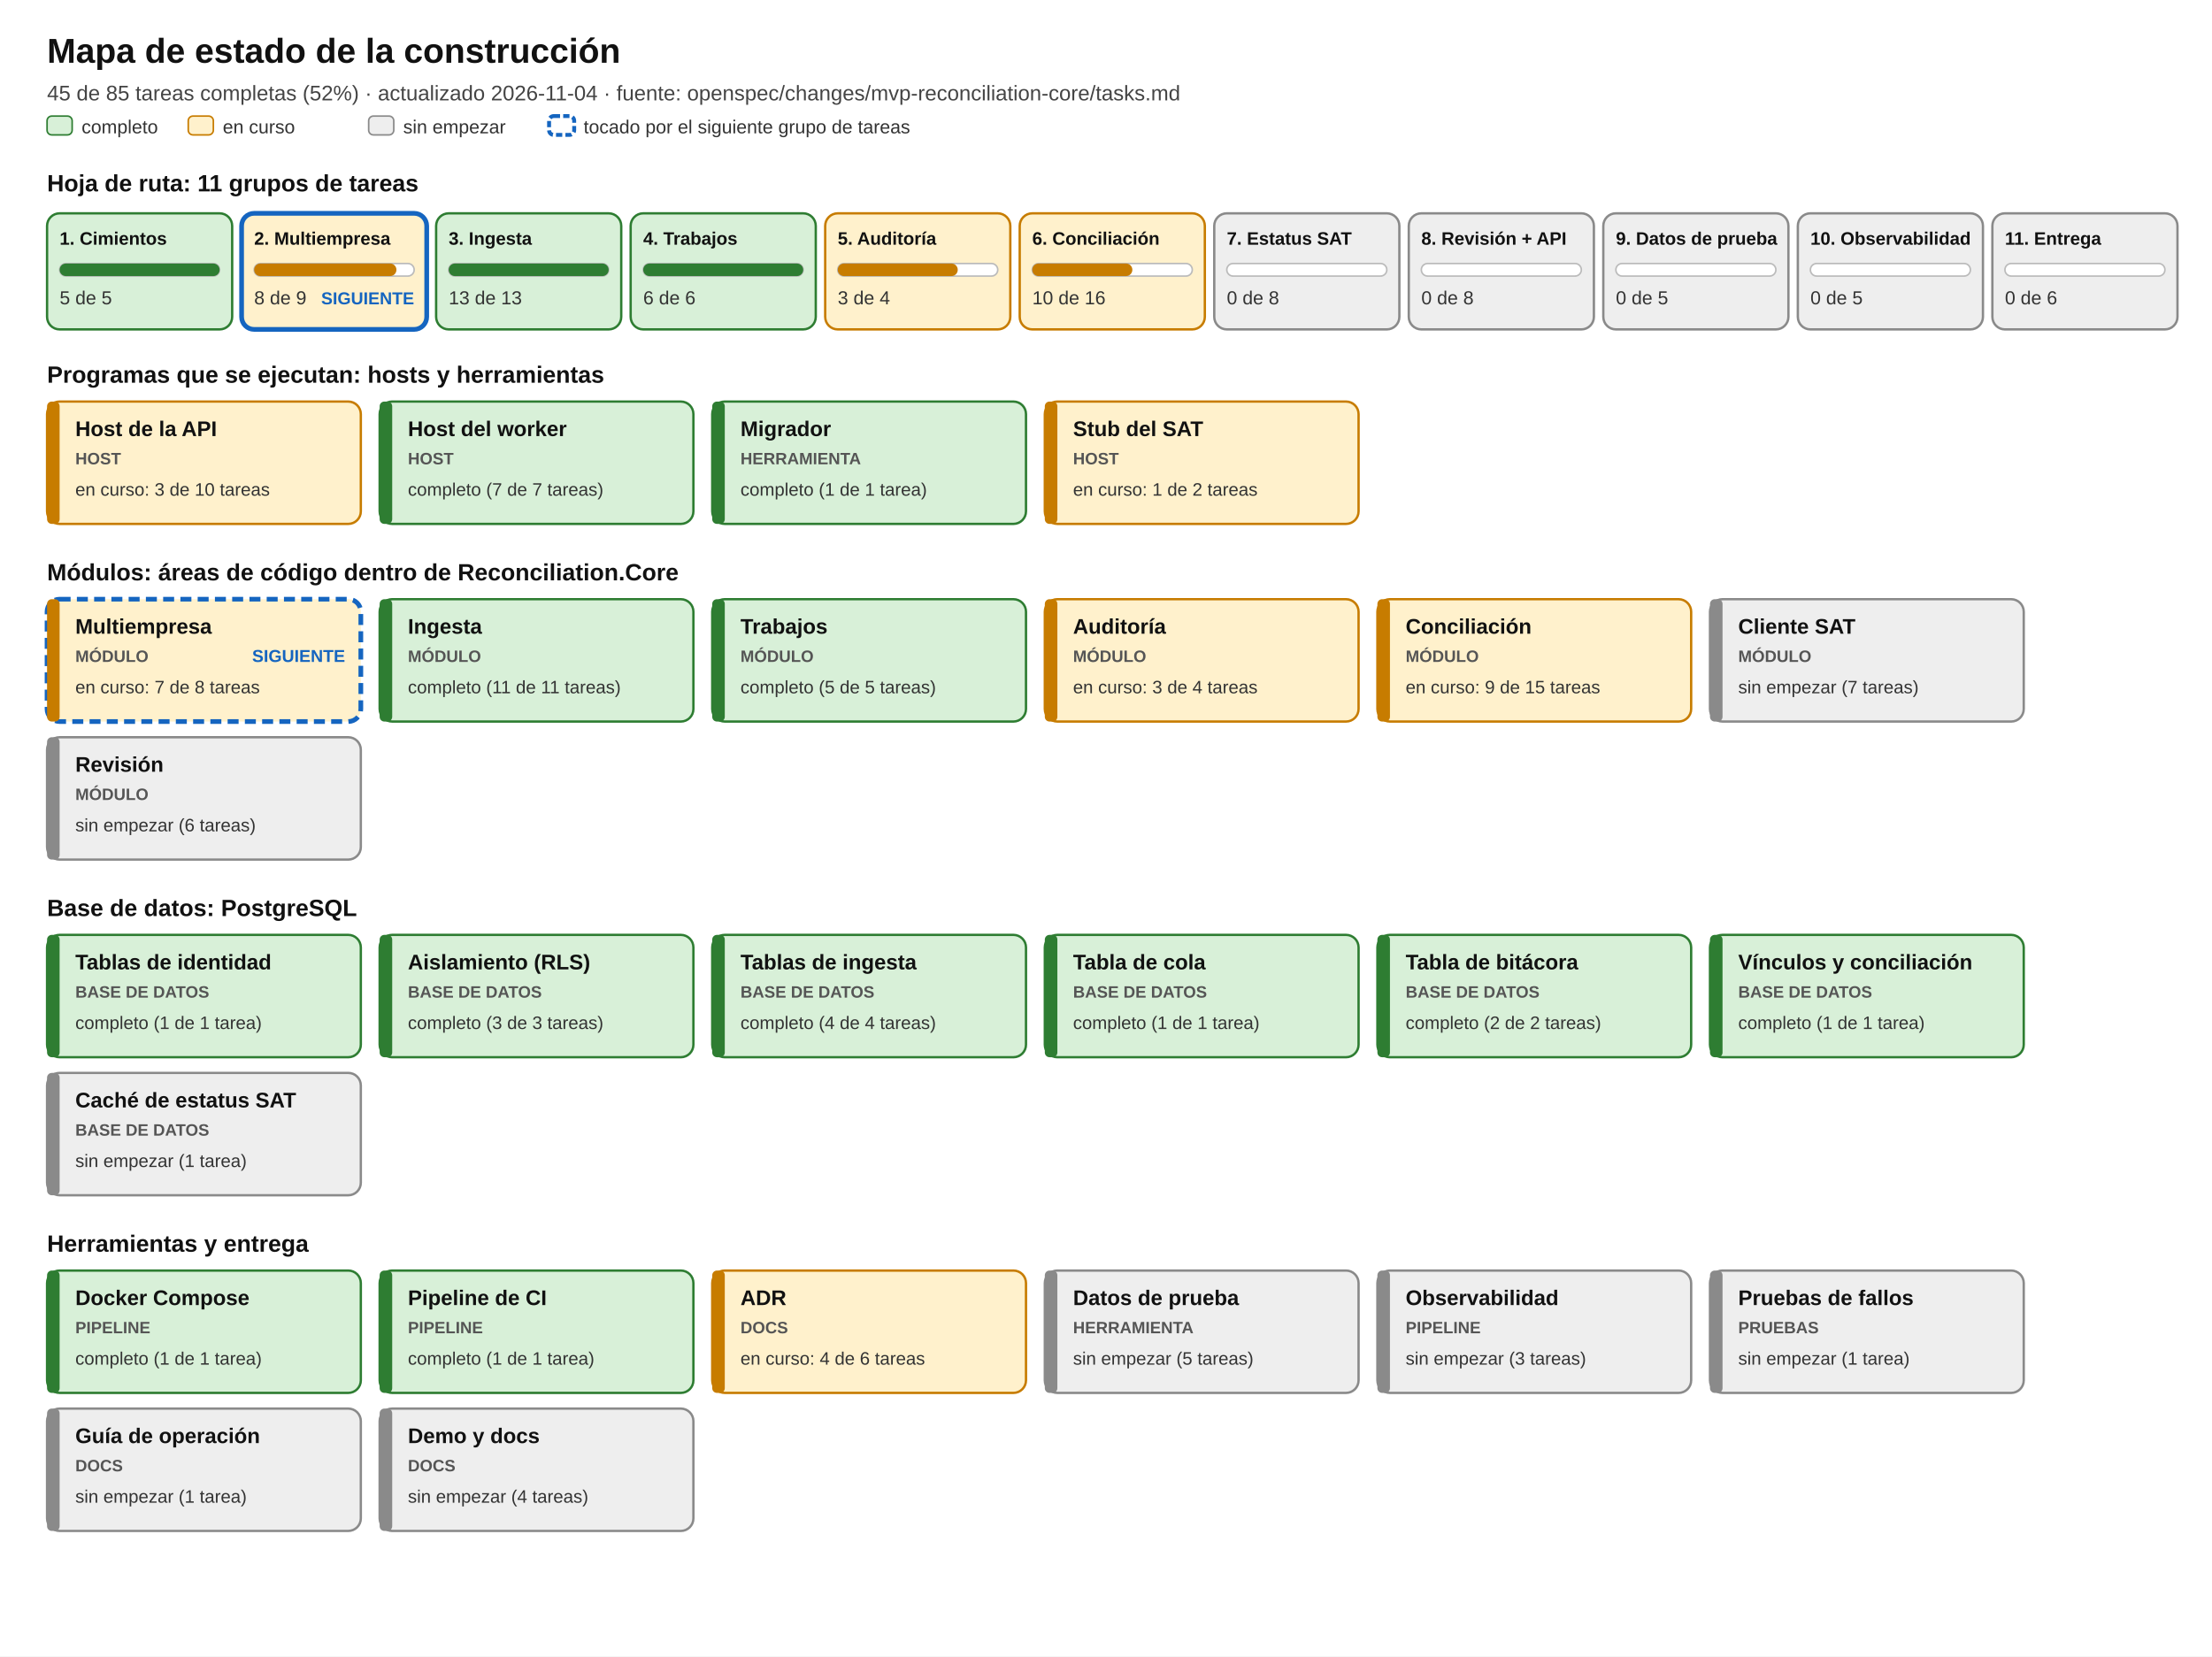
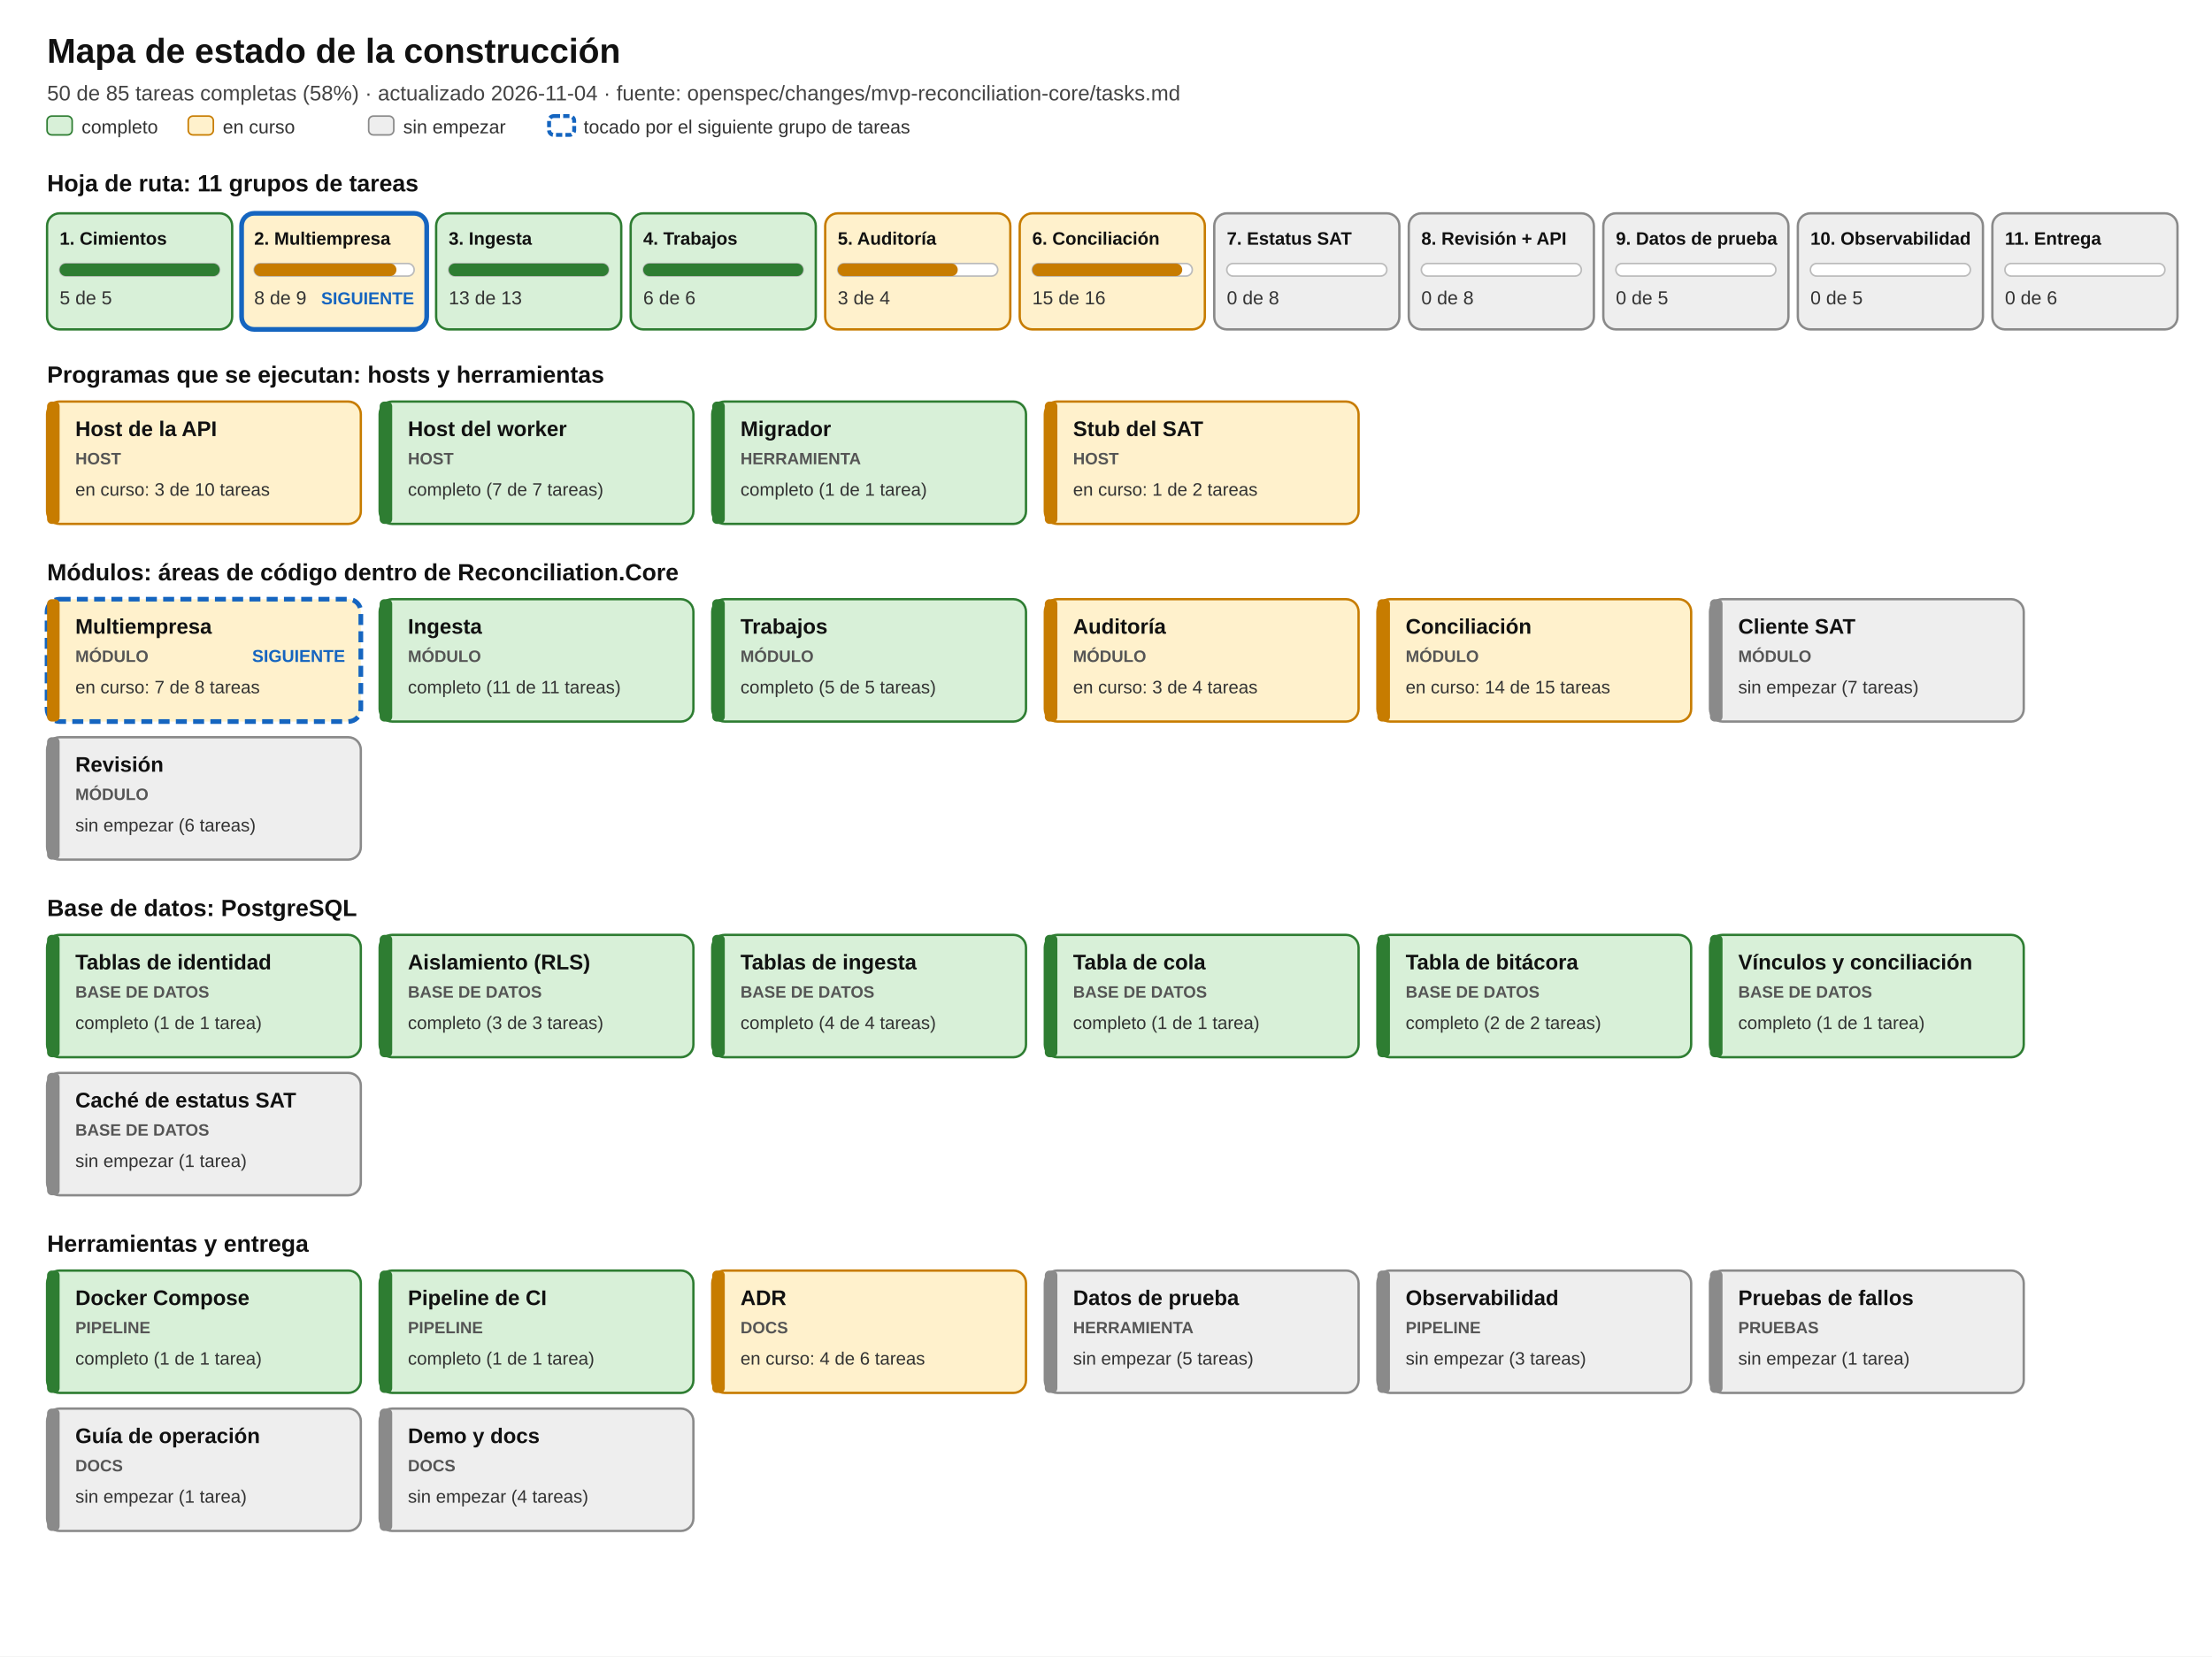
<svg xmlns="http://www.w3.org/2000/svg" width="1410" height="1056" viewBox="0 0 1410 1056" font-family="Liberation Sans, Arial, sans-serif">
  <rect width="1410" height="1056" fill="#fff" />
  <text x="30" y="40" font-size="22" font-weight="bold" fill="#111">Mapa de estado de la construcción</text>
-   <text x="30" y="64" font-size="13.5" fill="#444">45 de 85 tareas completas (52%) · actualizado 2026-11-04 · fuente: openspec/changes/mvp-reconciliation-core/tasks.md</text>
+   <text x="30" y="64" font-size="13.5" fill="#444">50 de 85 tareas completas (58%) · actualizado 2026-11-04 · fuente: openspec/changes/mvp-reconciliation-core/tasks.md</text>
  <rect x="30" y="74" width="16" height="12" rx="3" fill="#d8f0d8" stroke="#2e7d32" />
  <text x="52" y="85" font-size="12" fill="#333">completo</text>
  <rect x="120" y="74" width="16" height="12" rx="3" fill="#fff1cc" stroke="#c77c00" />
  <text x="142" y="85" font-size="12" fill="#333">en curso</text>
  <rect x="235" y="74" width="16" height="12" rx="3" fill="#eeeeee" stroke="#8a8a8a" />
  <text x="257" y="85" font-size="12" fill="#333">sin empezar</text>
  <rect x="350" y="74" width="16" height="12" rx="3" fill="#fff" stroke="#1565c0" stroke-width="2.5" stroke-dasharray="4 2" />
  <text x="372" y="85" font-size="12" fill="#333">tocado por el siguiente grupo de tareas</text>
  <text x="30" y="122" font-size="15" font-weight="bold" fill="#111">Hoja de ruta: 11 grupos de tareas</text>
  <rect x="30" y="136" width="118" height="74" rx="8" fill="#d8f0d8" stroke-width="1.5" stroke="#2e7d32" />
  <text x="38" y="156" font-size="11.5" font-weight="bold" fill="#111">1. Cimientos</text>
  <rect x="38" y="168" width="102" height="8" rx="4" fill="#ffffff" stroke="#bbb" />
  <rect x="38" y="168" width="102.0" height="8" rx="4" fill="#2e7d32" />
  <text x="38" y="194" font-size="12" fill="#333">5 de 5</text>
  <rect x="154" y="136" width="118" height="74" rx="8" fill="#fff1cc" stroke-width="3" stroke="#1565c0" />
  <text x="162" y="156" font-size="11.5" font-weight="bold" fill="#111">2. Multiempresa</text>
  <rect x="162" y="168" width="102" height="8" rx="4" fill="#ffffff" stroke="#bbb" />
  <rect x="162" y="168" width="90.7" height="8" rx="4" fill="#c77c00" />
  <text x="162" y="194" font-size="12" fill="#333">8 de 9</text>
  <text x="264" y="194" text-anchor="end" font-size="11" font-weight="bold" fill="#1565c0">SIGUIENTE</text>
  <rect x="278" y="136" width="118" height="74" rx="8" fill="#d8f0d8" stroke-width="1.5" stroke="#2e7d32" />
  <text x="286" y="156" font-size="11.5" font-weight="bold" fill="#111">3. Ingesta</text>
  <rect x="286" y="168" width="102" height="8" rx="4" fill="#ffffff" stroke="#bbb" />
  <rect x="286" y="168" width="102.0" height="8" rx="4" fill="#2e7d32" />
  <text x="286" y="194" font-size="12" fill="#333">13 de 13</text>
  <rect x="402" y="136" width="118" height="74" rx="8" fill="#d8f0d8" stroke-width="1.5" stroke="#2e7d32" />
  <text x="410" y="156" font-size="11.5" font-weight="bold" fill="#111">4. Trabajos</text>
  <rect x="410" y="168" width="102" height="8" rx="4" fill="#ffffff" stroke="#bbb" />
  <rect x="410" y="168" width="102.0" height="8" rx="4" fill="#2e7d32" />
  <text x="410" y="194" font-size="12" fill="#333">6 de 6</text>
  <rect x="526" y="136" width="118" height="74" rx="8" fill="#fff1cc" stroke-width="1.5" stroke="#c77c00" />
  <text x="534" y="156" font-size="11.5" font-weight="bold" fill="#111">5. Auditoría</text>
  <rect x="534" y="168" width="102" height="8" rx="4" fill="#ffffff" stroke="#bbb" />
  <rect x="534" y="168" width="76.5" height="8" rx="4" fill="#c77c00" />
  <text x="534" y="194" font-size="12" fill="#333">3 de 4</text>
  <rect x="650" y="136" width="118" height="74" rx="8" fill="#fff1cc" stroke-width="1.5" stroke="#c77c00" />
  <text x="658" y="156" font-size="11.5" font-weight="bold" fill="#111">6. Conciliación</text>
  <rect x="658" y="168" width="102" height="8" rx="4" fill="#ffffff" stroke="#bbb" />
-   <rect x="658" y="168" width="63.8" height="8" rx="4" fill="#c77c00" />
-   <text x="658" y="194" font-size="12" fill="#333">10 de 16</text>
+   <rect x="658" y="168" width="95.6" height="8" rx="4" fill="#c77c00" />
+   <text x="658" y="194" font-size="12" fill="#333">15 de 16</text>
  <rect x="774" y="136" width="118" height="74" rx="8" fill="#eeeeee" stroke-width="1.5" stroke="#8a8a8a" />
  <text x="782" y="156" font-size="11.5" font-weight="bold" fill="#111">7. Estatus SAT</text>
  <rect x="782" y="168" width="102" height="8" rx="4" fill="#ffffff" stroke="#bbb" />
  <rect x="782" y="168" width="0.0" height="8" rx="4" fill="#8a8a8a" />
  <text x="782" y="194" font-size="12" fill="#333">0 de 8</text>
  <rect x="898" y="136" width="118" height="74" rx="8" fill="#eeeeee" stroke-width="1.5" stroke="#8a8a8a" />
  <text x="906" y="156" font-size="11.5" font-weight="bold" fill="#111">8. Revisión + API</text>
  <rect x="906" y="168" width="102" height="8" rx="4" fill="#ffffff" stroke="#bbb" />
  <rect x="906" y="168" width="0.0" height="8" rx="4" fill="#8a8a8a" />
  <text x="906" y="194" font-size="12" fill="#333">0 de 8</text>
  <rect x="1022" y="136" width="118" height="74" rx="8" fill="#eeeeee" stroke-width="1.5" stroke="#8a8a8a" />
  <text x="1030" y="156" font-size="11.5" font-weight="bold" fill="#111">9. Datos de prueba</text>
  <rect x="1030" y="168" width="102" height="8" rx="4" fill="#ffffff" stroke="#bbb" />
  <rect x="1030" y="168" width="0.0" height="8" rx="4" fill="#8a8a8a" />
  <text x="1030" y="194" font-size="12" fill="#333">0 de 5</text>
  <rect x="1146" y="136" width="118" height="74" rx="8" fill="#eeeeee" stroke-width="1.5" stroke="#8a8a8a" />
  <text x="1154" y="156" font-size="11.5" font-weight="bold" fill="#111">10. Observabilidad</text>
  <rect x="1154" y="168" width="102" height="8" rx="4" fill="#ffffff" stroke="#bbb" />
  <rect x="1154" y="168" width="0.0" height="8" rx="4" fill="#8a8a8a" />
  <text x="1154" y="194" font-size="12" fill="#333">0 de 5</text>
  <rect x="1270" y="136" width="118" height="74" rx="8" fill="#eeeeee" stroke-width="1.5" stroke="#8a8a8a" />
  <text x="1278" y="156" font-size="11.5" font-weight="bold" fill="#111">11. Entrega</text>
  <rect x="1278" y="168" width="102" height="8" rx="4" fill="#ffffff" stroke="#bbb" />
  <rect x="1278" y="168" width="0.0" height="8" rx="4" fill="#8a8a8a" />
  <text x="1278" y="194" font-size="12" fill="#333">0 de 6</text>
  <text x="30" y="244" font-size="15" font-weight="bold" fill="#111">Programas que se ejecutan: hosts y herramientas</text>
  <rect x="30" y="256" width="200" height="78" rx="8" fill="#fff1cc" stroke="#c77c00" stroke-width="1.5" />
  <rect x="30" y="256" width="8" height="78" rx="3" fill="#c77c00" />
  <text x="48" y="278" font-size="13.5" font-weight="bold" fill="#111">Host de la API</text>
  <text x="48" y="296" font-size="10.5" font-weight="bold" fill="#555">HOST</text>
  <text x="48" y="316" font-size="11.5" fill="#333">en curso: 3 de 10 tareas</text>
  <rect x="242" y="256" width="200" height="78" rx="8" fill="#d8f0d8" stroke="#2e7d32" stroke-width="1.5" />
  <rect x="242" y="256" width="8" height="78" rx="3" fill="#2e7d32" />
  <text x="260" y="278" font-size="13.5" font-weight="bold" fill="#111">Host del worker</text>
  <text x="260" y="296" font-size="10.5" font-weight="bold" fill="#555">HOST</text>
  <text x="260" y="316" font-size="11.5" fill="#333">completo (7 de 7 tareas)</text>
  <rect x="454" y="256" width="200" height="78" rx="8" fill="#d8f0d8" stroke="#2e7d32" stroke-width="1.5" />
  <rect x="454" y="256" width="8" height="78" rx="3" fill="#2e7d32" />
  <text x="472" y="278" font-size="13.5" font-weight="bold" fill="#111">Migrador</text>
  <text x="472" y="296" font-size="10.5" font-weight="bold" fill="#555">HERRAMIENTA</text>
  <text x="472" y="316" font-size="11.5" fill="#333">completo (1 de 1 tarea)</text>
  <rect x="666" y="256" width="200" height="78" rx="8" fill="#fff1cc" stroke="#c77c00" stroke-width="1.5" />
  <rect x="666" y="256" width="8" height="78" rx="3" fill="#c77c00" />
  <text x="684" y="278" font-size="13.5" font-weight="bold" fill="#111">Stub del SAT</text>
  <text x="684" y="296" font-size="10.5" font-weight="bold" fill="#555">HOST</text>
  <text x="684" y="316" font-size="11.5" fill="#333">en curso: 1 de 2 tareas</text>
  <text x="30" y="370" font-size="15" font-weight="bold" fill="#111">Módulos: áreas de código dentro de Reconciliation.Core</text>
  <rect x="30" y="382" width="200" height="78" rx="8" fill="#fff1cc" stroke="#1565c0" stroke-width="3" stroke-dasharray="7 4" />
  <rect x="30" y="382" width="8" height="78" rx="3" fill="#c77c00" />
  <text x="48" y="404" font-size="13.5" font-weight="bold" fill="#111">Multiempresa</text>
  <text x="48" y="422" font-size="10.5" font-weight="bold" fill="#555">MÓDULO</text>
  <text x="48" y="442" font-size="11.5" fill="#333">en curso: 7 de 8 tareas</text>
  <text x="220" y="422" text-anchor="end" font-size="11" font-weight="bold" fill="#1565c0">SIGUIENTE</text>
  <rect x="242" y="382" width="200" height="78" rx="8" fill="#d8f0d8" stroke="#2e7d32" stroke-width="1.5" />
  <rect x="242" y="382" width="8" height="78" rx="3" fill="#2e7d32" />
  <text x="260" y="404" font-size="13.5" font-weight="bold" fill="#111">Ingesta</text>
  <text x="260" y="422" font-size="10.5" font-weight="bold" fill="#555">MÓDULO</text>
  <text x="260" y="442" font-size="11.5" fill="#333">completo (11 de 11 tareas)</text>
  <rect x="454" y="382" width="200" height="78" rx="8" fill="#d8f0d8" stroke="#2e7d32" stroke-width="1.5" />
  <rect x="454" y="382" width="8" height="78" rx="3" fill="#2e7d32" />
  <text x="472" y="404" font-size="13.5" font-weight="bold" fill="#111">Trabajos</text>
  <text x="472" y="422" font-size="10.5" font-weight="bold" fill="#555">MÓDULO</text>
  <text x="472" y="442" font-size="11.5" fill="#333">completo (5 de 5 tareas)</text>
  <rect x="666" y="382" width="200" height="78" rx="8" fill="#fff1cc" stroke="#c77c00" stroke-width="1.5" />
  <rect x="666" y="382" width="8" height="78" rx="3" fill="#c77c00" />
  <text x="684" y="404" font-size="13.5" font-weight="bold" fill="#111">Auditoría</text>
  <text x="684" y="422" font-size="10.5" font-weight="bold" fill="#555">MÓDULO</text>
  <text x="684" y="442" font-size="11.5" fill="#333">en curso: 3 de 4 tareas</text>
  <rect x="878" y="382" width="200" height="78" rx="8" fill="#fff1cc" stroke="#c77c00" stroke-width="1.5" />
  <rect x="878" y="382" width="8" height="78" rx="3" fill="#c77c00" />
  <text x="896" y="404" font-size="13.5" font-weight="bold" fill="#111">Conciliación</text>
  <text x="896" y="422" font-size="10.5" font-weight="bold" fill="#555">MÓDULO</text>
-   <text x="896" y="442" font-size="11.5" fill="#333">en curso: 9 de 15 tareas</text>
+   <text x="896" y="442" font-size="11.5" fill="#333">en curso: 14 de 15 tareas</text>
  <rect x="1090" y="382" width="200" height="78" rx="8" fill="#eeeeee" stroke="#8a8a8a" stroke-width="1.5" />
  <rect x="1090" y="382" width="8" height="78" rx="3" fill="#8a8a8a" />
  <text x="1108" y="404" font-size="13.5" font-weight="bold" fill="#111">Cliente SAT</text>
  <text x="1108" y="422" font-size="10.5" font-weight="bold" fill="#555">MÓDULO</text>
  <text x="1108" y="442" font-size="11.5" fill="#333">sin empezar (7 tareas)</text>
  <rect x="30" y="470" width="200" height="78" rx="8" fill="#eeeeee" stroke="#8a8a8a" stroke-width="1.5" />
  <rect x="30" y="470" width="8" height="78" rx="3" fill="#8a8a8a" />
  <text x="48" y="492" font-size="13.5" font-weight="bold" fill="#111">Revisión</text>
  <text x="48" y="510" font-size="10.5" font-weight="bold" fill="#555">MÓDULO</text>
  <text x="48" y="530" font-size="11.5" fill="#333">sin empezar (6 tareas)</text>
  <text x="30" y="584" font-size="15" font-weight="bold" fill="#111">Base de datos: PostgreSQL</text>
  <rect x="30" y="596" width="200" height="78" rx="8" fill="#d8f0d8" stroke="#2e7d32" stroke-width="1.5" />
  <rect x="30" y="596" width="8" height="78" rx="3" fill="#2e7d32" />
  <text x="48" y="618" font-size="13.5" font-weight="bold" fill="#111">Tablas de identidad</text>
  <text x="48" y="636" font-size="10.5" font-weight="bold" fill="#555">BASE DE DATOS</text>
  <text x="48" y="656" font-size="11.5" fill="#333">completo (1 de 1 tarea)</text>
  <rect x="242" y="596" width="200" height="78" rx="8" fill="#d8f0d8" stroke="#2e7d32" stroke-width="1.5" />
  <rect x="242" y="596" width="8" height="78" rx="3" fill="#2e7d32" />
  <text x="260" y="618" font-size="13.5" font-weight="bold" fill="#111">Aislamiento (RLS)</text>
  <text x="260" y="636" font-size="10.5" font-weight="bold" fill="#555">BASE DE DATOS</text>
  <text x="260" y="656" font-size="11.5" fill="#333">completo (3 de 3 tareas)</text>
  <rect x="454" y="596" width="200" height="78" rx="8" fill="#d8f0d8" stroke="#2e7d32" stroke-width="1.5" />
  <rect x="454" y="596" width="8" height="78" rx="3" fill="#2e7d32" />
  <text x="472" y="618" font-size="13.5" font-weight="bold" fill="#111">Tablas de ingesta</text>
  <text x="472" y="636" font-size="10.5" font-weight="bold" fill="#555">BASE DE DATOS</text>
  <text x="472" y="656" font-size="11.5" fill="#333">completo (4 de 4 tareas)</text>
  <rect x="666" y="596" width="200" height="78" rx="8" fill="#d8f0d8" stroke="#2e7d32" stroke-width="1.5" />
  <rect x="666" y="596" width="8" height="78" rx="3" fill="#2e7d32" />
  <text x="684" y="618" font-size="13.5" font-weight="bold" fill="#111">Tabla de cola</text>
  <text x="684" y="636" font-size="10.5" font-weight="bold" fill="#555">BASE DE DATOS</text>
  <text x="684" y="656" font-size="11.5" fill="#333">completo (1 de 1 tarea)</text>
  <rect x="878" y="596" width="200" height="78" rx="8" fill="#d8f0d8" stroke="#2e7d32" stroke-width="1.5" />
  <rect x="878" y="596" width="8" height="78" rx="3" fill="#2e7d32" />
  <text x="896" y="618" font-size="13.5" font-weight="bold" fill="#111">Tabla de bitácora</text>
  <text x="896" y="636" font-size="10.5" font-weight="bold" fill="#555">BASE DE DATOS</text>
  <text x="896" y="656" font-size="11.5" fill="#333">completo (2 de 2 tareas)</text>
  <rect x="1090" y="596" width="200" height="78" rx="8" fill="#d8f0d8" stroke="#2e7d32" stroke-width="1.5" />
  <rect x="1090" y="596" width="8" height="78" rx="3" fill="#2e7d32" />
  <text x="1108" y="618" font-size="13.5" font-weight="bold" fill="#111">Vínculos y conciliación</text>
  <text x="1108" y="636" font-size="10.5" font-weight="bold" fill="#555">BASE DE DATOS</text>
  <text x="1108" y="656" font-size="11.5" fill="#333">completo (1 de 1 tarea)</text>
  <rect x="30" y="684" width="200" height="78" rx="8" fill="#eeeeee" stroke="#8a8a8a" stroke-width="1.5" />
  <rect x="30" y="684" width="8" height="78" rx="3" fill="#8a8a8a" />
  <text x="48" y="706" font-size="13.5" font-weight="bold" fill="#111">Caché de estatus SAT</text>
  <text x="48" y="724" font-size="10.5" font-weight="bold" fill="#555">BASE DE DATOS</text>
  <text x="48" y="744" font-size="11.5" fill="#333">sin empezar (1 tarea)</text>
  <text x="30" y="798" font-size="15" font-weight="bold" fill="#111">Herramientas y entrega</text>
  <rect x="30" y="810" width="200" height="78" rx="8" fill="#d8f0d8" stroke="#2e7d32" stroke-width="1.5" />
  <rect x="30" y="810" width="8" height="78" rx="3" fill="#2e7d32" />
  <text x="48" y="832" font-size="13.5" font-weight="bold" fill="#111">Docker Compose</text>
  <text x="48" y="850" font-size="10.5" font-weight="bold" fill="#555">PIPELINE</text>
  <text x="48" y="870" font-size="11.5" fill="#333">completo (1 de 1 tarea)</text>
  <rect x="242" y="810" width="200" height="78" rx="8" fill="#d8f0d8" stroke="#2e7d32" stroke-width="1.5" />
  <rect x="242" y="810" width="8" height="78" rx="3" fill="#2e7d32" />
  <text x="260" y="832" font-size="13.5" font-weight="bold" fill="#111">Pipeline de CI</text>
  <text x="260" y="850" font-size="10.5" font-weight="bold" fill="#555">PIPELINE</text>
  <text x="260" y="870" font-size="11.5" fill="#333">completo (1 de 1 tarea)</text>
  <rect x="454" y="810" width="200" height="78" rx="8" fill="#fff1cc" stroke="#c77c00" stroke-width="1.5" />
  <rect x="454" y="810" width="8" height="78" rx="3" fill="#c77c00" />
  <text x="472" y="832" font-size="13.5" font-weight="bold" fill="#111">ADR</text>
  <text x="472" y="850" font-size="10.5" font-weight="bold" fill="#555">DOCS</text>
  <text x="472" y="870" font-size="11.5" fill="#333">en curso: 4 de 6 tareas</text>
  <rect x="666" y="810" width="200" height="78" rx="8" fill="#eeeeee" stroke="#8a8a8a" stroke-width="1.5" />
  <rect x="666" y="810" width="8" height="78" rx="3" fill="#8a8a8a" />
  <text x="684" y="832" font-size="13.5" font-weight="bold" fill="#111">Datos de prueba</text>
  <text x="684" y="850" font-size="10.5" font-weight="bold" fill="#555">HERRAMIENTA</text>
  <text x="684" y="870" font-size="11.5" fill="#333">sin empezar (5 tareas)</text>
  <rect x="878" y="810" width="200" height="78" rx="8" fill="#eeeeee" stroke="#8a8a8a" stroke-width="1.5" />
  <rect x="878" y="810" width="8" height="78" rx="3" fill="#8a8a8a" />
  <text x="896" y="832" font-size="13.5" font-weight="bold" fill="#111">Observabilidad</text>
  <text x="896" y="850" font-size="10.5" font-weight="bold" fill="#555">PIPELINE</text>
  <text x="896" y="870" font-size="11.5" fill="#333">sin empezar (3 tareas)</text>
  <rect x="1090" y="810" width="200" height="78" rx="8" fill="#eeeeee" stroke="#8a8a8a" stroke-width="1.5" />
  <rect x="1090" y="810" width="8" height="78" rx="3" fill="#8a8a8a" />
  <text x="1108" y="832" font-size="13.5" font-weight="bold" fill="#111">Pruebas de fallos</text>
  <text x="1108" y="850" font-size="10.5" font-weight="bold" fill="#555">PRUEBAS</text>
  <text x="1108" y="870" font-size="11.5" fill="#333">sin empezar (1 tarea)</text>
  <rect x="30" y="898" width="200" height="78" rx="8" fill="#eeeeee" stroke="#8a8a8a" stroke-width="1.5" />
  <rect x="30" y="898" width="8" height="78" rx="3" fill="#8a8a8a" />
  <text x="48" y="920" font-size="13.5" font-weight="bold" fill="#111">Guía de operación</text>
  <text x="48" y="938" font-size="10.5" font-weight="bold" fill="#555">DOCS</text>
  <text x="48" y="958" font-size="11.5" fill="#333">sin empezar (1 tarea)</text>
  <rect x="242" y="898" width="200" height="78" rx="8" fill="#eeeeee" stroke="#8a8a8a" stroke-width="1.5" />
  <rect x="242" y="898" width="8" height="78" rx="3" fill="#8a8a8a" />
  <text x="260" y="920" font-size="13.5" font-weight="bold" fill="#111">Demo y docs</text>
  <text x="260" y="938" font-size="10.5" font-weight="bold" fill="#555">DOCS</text>
  <text x="260" y="958" font-size="11.5" fill="#333">sin empezar (4 tareas)</text>
</svg>
